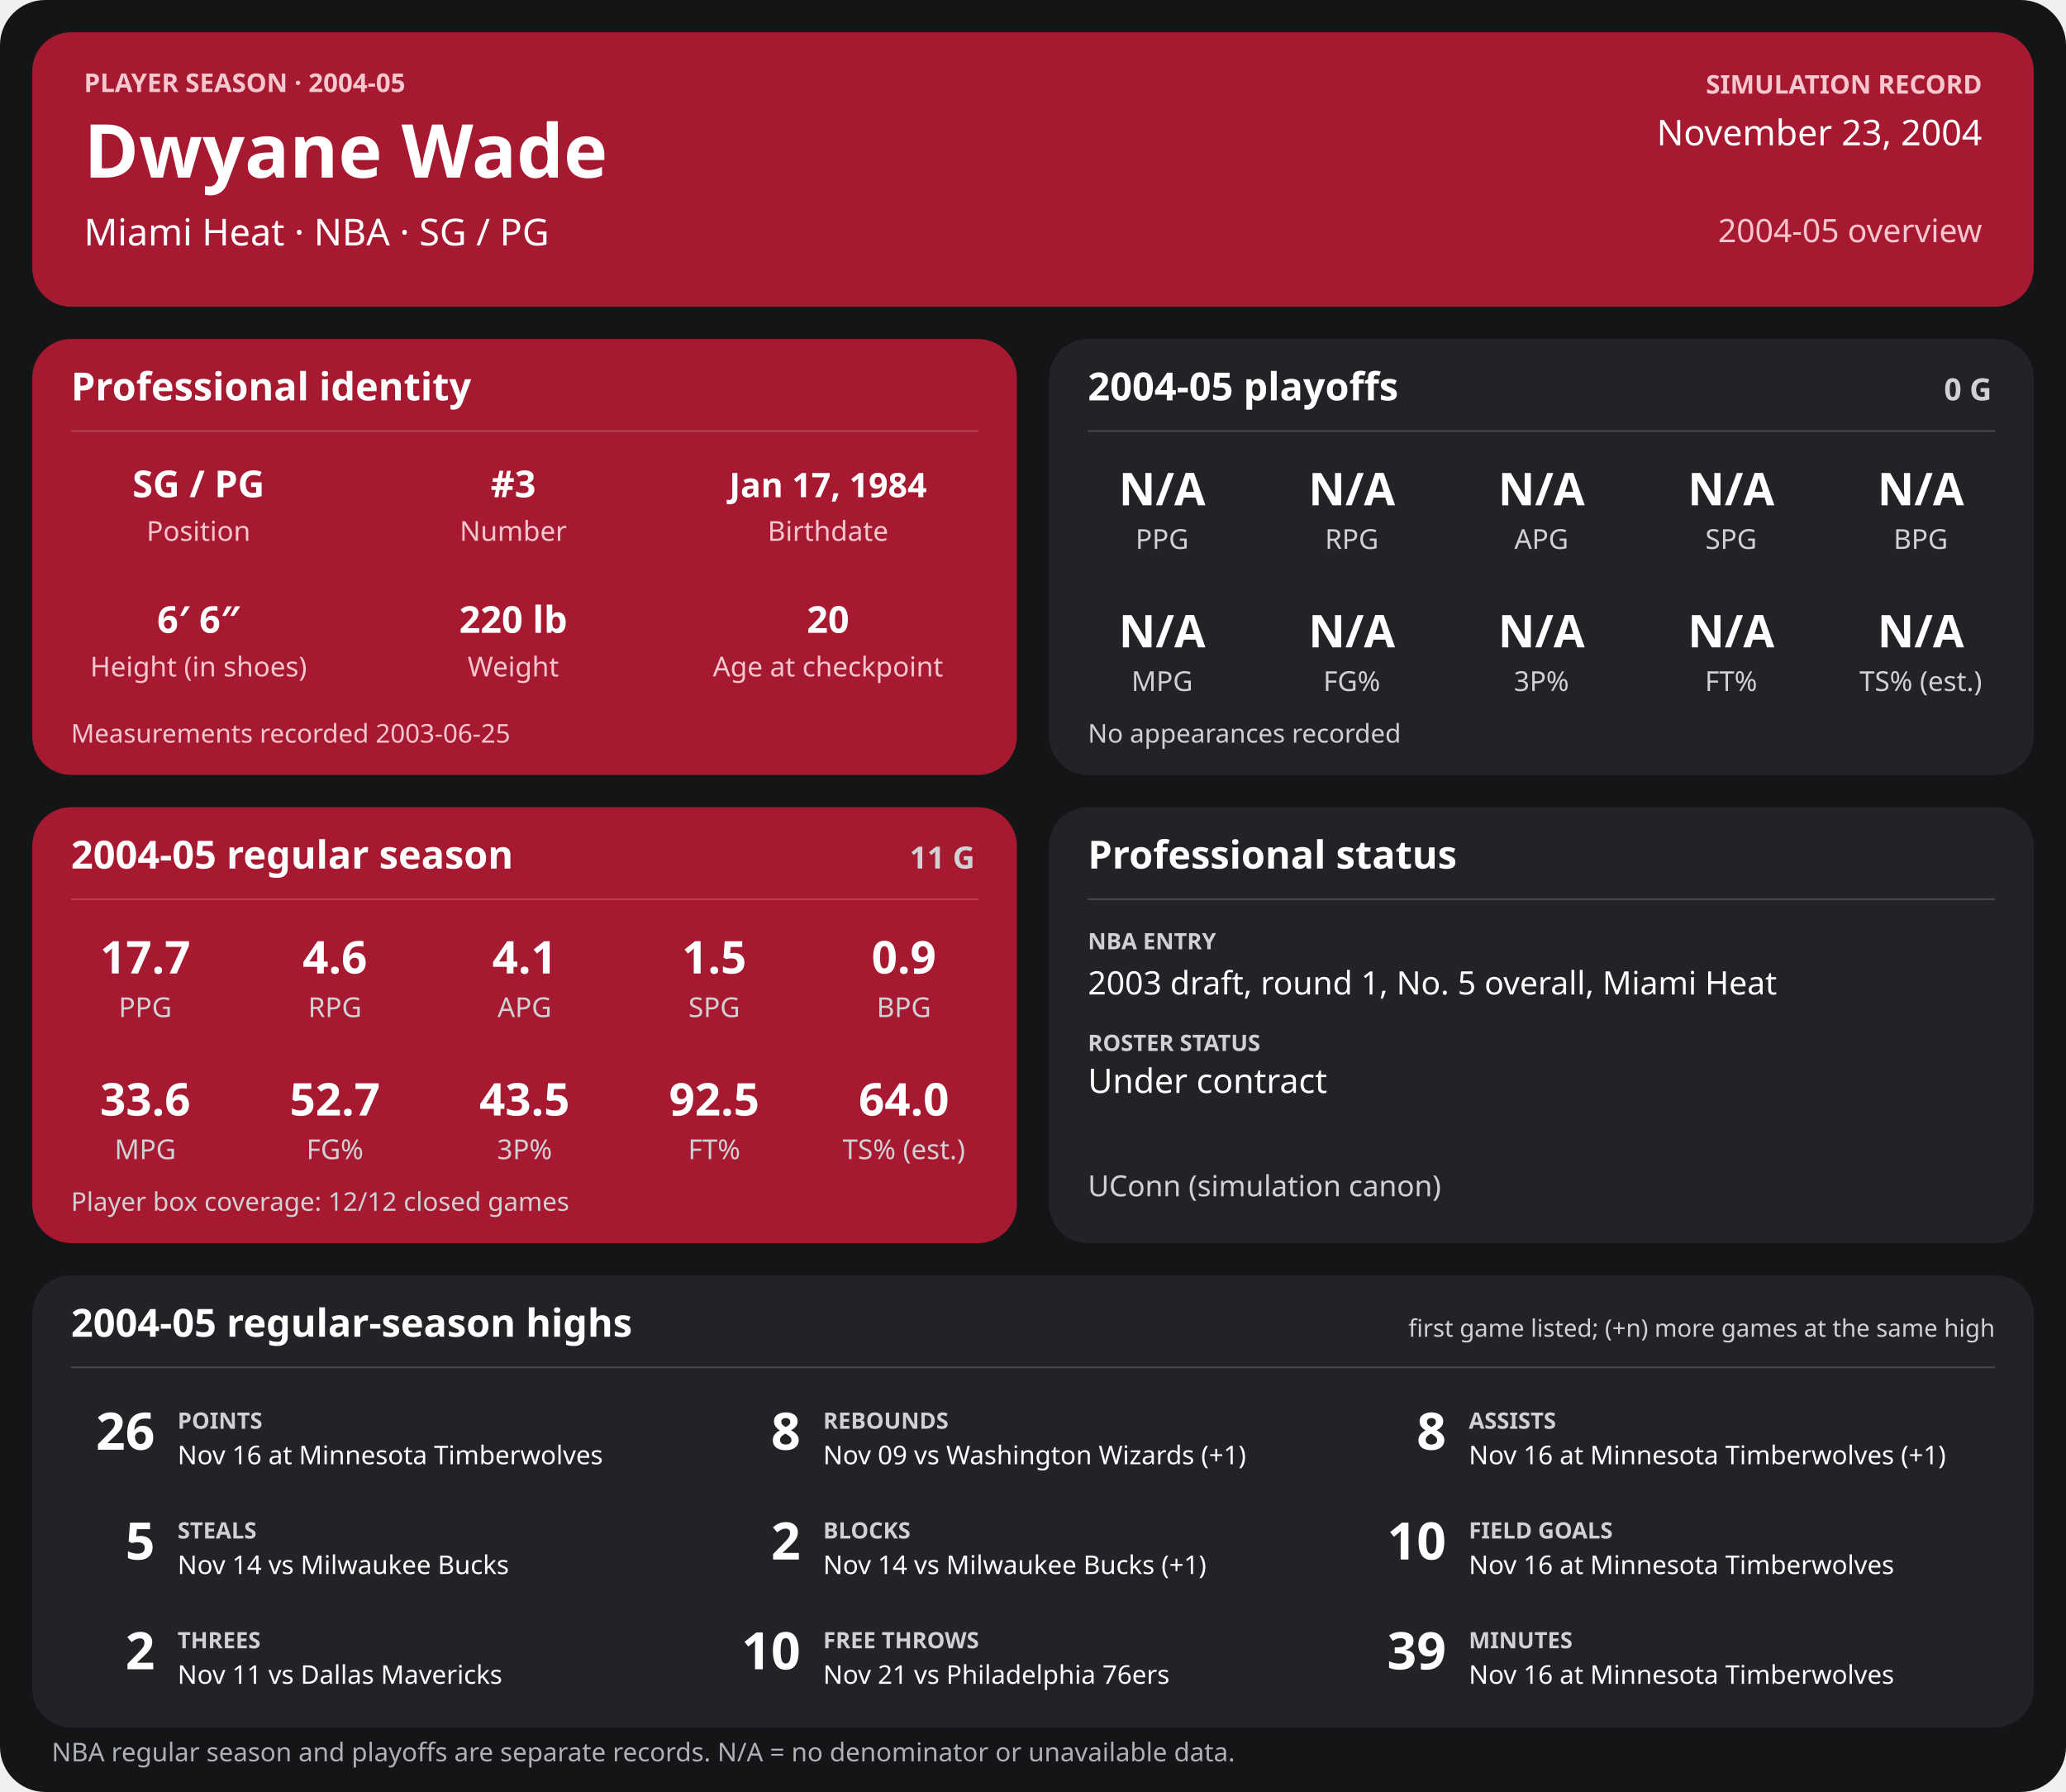
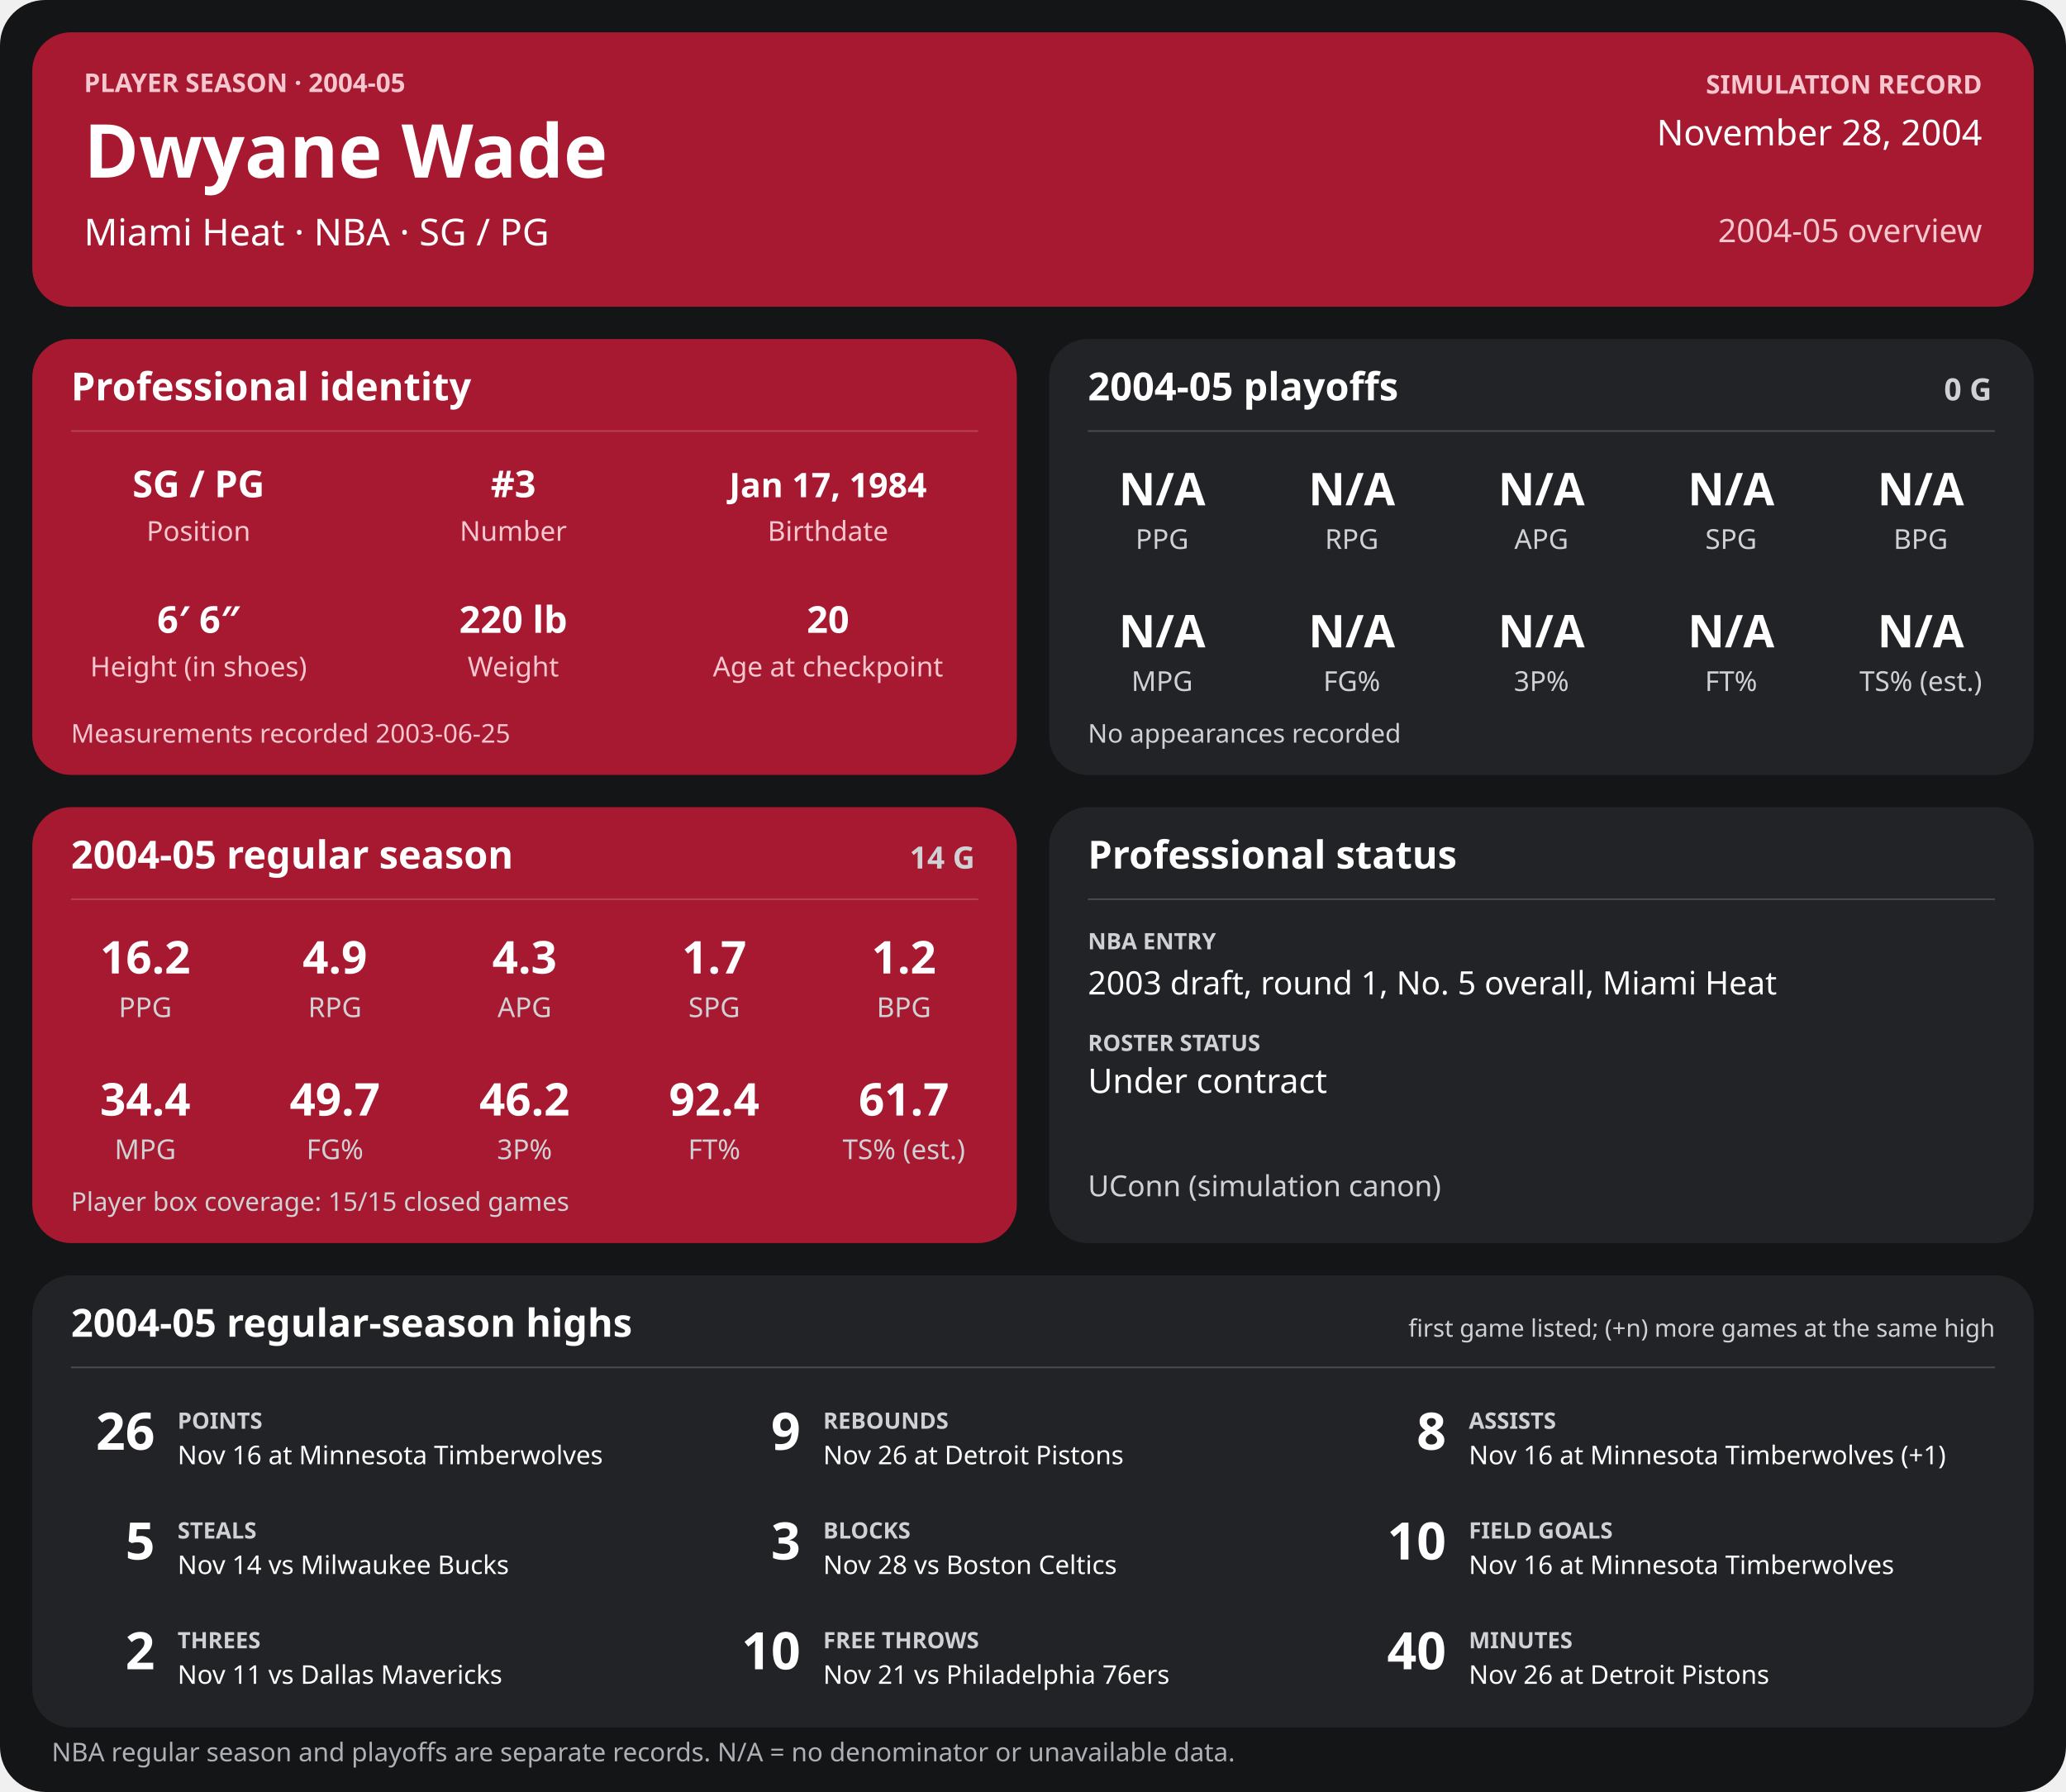
<svg xmlns="http://www.w3.org/2000/svg" width="1280" height="1110" viewBox="0 0 1280 1110" role="img" aria-labelledby="title desc">
  <rect width="1280" height="1110" rx="28" fill="#141517" />
  <g>
    <rect x="20" y="20" width="1240" height="170" rx="24" fill="#a71930" />
    <text x="52" y="57" font-family="sans-serif" fill="#f6c7cf" font-size="16" font-weight="700" text-anchor="start">PLAYER SEASON · 2004-05</text>
    <text x="52" y="110" font-family="sans-serif" fill="#ffffff" font-size="46" font-weight="700" text-anchor="start">Dwyane Wade</text>
    <text x="52" y="152" font-family="sans-serif" fill="#ffffff" font-size="23" font-weight="400" text-anchor="start">Miami Heat  ·  NBA  ·  SG / PG</text>
    <text x="1228" y="58" font-family="sans-serif" fill="#f6c7cf" font-size="16" font-weight="700" text-anchor="end">SIMULATION RECORD</text>
-     <text x="1228" y="90" font-family="sans-serif" fill="#ffffff" font-size="22" font-weight="500" text-anchor="end">November 23, 2004</text>
+     <text x="1228" y="90" font-family="sans-serif" fill="#ffffff" font-size="22" font-weight="500" text-anchor="end">November 28, 2004</text>
    <text x="1228" y="150" font-family="sans-serif" fill="#f6c7cf" font-size="20" font-weight="500" text-anchor="end">2004-05 overview</text>
    <rect x="20" y="210" width="610" height="270" rx="24" fill="#a71930" />
    <text x="44" y="248" font-family="sans-serif" fill="#ffffff" font-size="24" font-weight="700" text-anchor="start">Professional identity</text>
    <line x1="44" y1="267" x2="606" y2="267" stroke="#ffffff" stroke-opacity="0.18" />
    <text x="123" y="308" font-family="sans-serif" fill="#ffffff" font-size="23" font-weight="600" text-anchor="middle">SG / PG</text>
    <text x="123" y="335" font-family="sans-serif" fill="#f6c7cf" font-size="17" font-weight="400" text-anchor="middle">Position</text>
    <text x="318" y="308" font-family="sans-serif" fill="#ffffff" font-size="23" font-weight="600" text-anchor="middle">#3</text>
    <text x="318" y="335" font-family="sans-serif" fill="#f6c7cf" font-size="17" font-weight="400" text-anchor="middle">Number</text>
    <text x="513" y="308" font-family="sans-serif" fill="#ffffff" font-size="21" font-weight="600" text-anchor="middle">Jan 17, 1984</text>
    <text x="513" y="335" font-family="sans-serif" fill="#f6c7cf" font-size="17" font-weight="400" text-anchor="middle">Birthdate</text>
    <text x="123" y="392" font-family="sans-serif" fill="#ffffff" font-size="23" font-weight="600" text-anchor="middle">6′ 6″</text>
    <text x="123" y="419" font-family="sans-serif" fill="#f6c7cf" font-size="17" font-weight="400" text-anchor="middle">Height (in shoes)</text>
    <text x="318" y="392" font-family="sans-serif" fill="#ffffff" font-size="23" font-weight="600" text-anchor="middle">220 lb</text>
    <text x="318" y="419" font-family="sans-serif" fill="#f6c7cf" font-size="17" font-weight="400" text-anchor="middle">Weight</text>
    <text x="513" y="392" font-family="sans-serif" fill="#ffffff" font-size="23" font-weight="600" text-anchor="middle">20</text>
    <text x="513" y="419" font-family="sans-serif" fill="#f6c7cf" font-size="17" font-weight="400" text-anchor="middle">Age at checkpoint</text>
    <text x="44" y="460" font-family="sans-serif" fill="#f6c7cf" font-size="16" font-weight="400" text-anchor="start">Measurements recorded 2003-06-25</text>
    <rect x="650" y="210" width="610" height="270" rx="24" fill="#222326" />
    <text x="674" y="248" font-family="sans-serif" fill="#ffffff" font-size="24" font-weight="700" text-anchor="start">2004-05 playoffs</text>
    <text x="1234" y="248" font-family="sans-serif" fill="#d0d1d4" font-size="19" font-weight="700" text-anchor="end">0 G</text>
    <line x1="674" y1="267" x2="1236" y2="267" stroke="#ffffff" stroke-opacity="0.18" />
    <text x="720.0" y="313" font-family="sans-serif" fill="#ffffff" font-size="28" font-weight="600" text-anchor="middle">N/A</text>
    <text x="720.0" y="340" font-family="sans-serif" fill="#d0d1d4" font-size="17" font-weight="400" text-anchor="middle">PPG</text>
    <text x="837.5" y="313" font-family="sans-serif" fill="#ffffff" font-size="28" font-weight="600" text-anchor="middle">N/A</text>
    <text x="837.5" y="340" font-family="sans-serif" fill="#d0d1d4" font-size="17" font-weight="400" text-anchor="middle">RPG</text>
    <text x="955.0" y="313" font-family="sans-serif" fill="#ffffff" font-size="28" font-weight="600" text-anchor="middle">N/A</text>
    <text x="955.0" y="340" font-family="sans-serif" fill="#d0d1d4" font-size="17" font-weight="400" text-anchor="middle">APG</text>
    <text x="1072.5" y="313" font-family="sans-serif" fill="#ffffff" font-size="28" font-weight="600" text-anchor="middle">N/A</text>
    <text x="1072.5" y="340" font-family="sans-serif" fill="#d0d1d4" font-size="17" font-weight="400" text-anchor="middle">SPG</text>
    <text x="1190.0" y="313" font-family="sans-serif" fill="#ffffff" font-size="28" font-weight="600" text-anchor="middle">N/A</text>
    <text x="1190.0" y="340" font-family="sans-serif" fill="#d0d1d4" font-size="17" font-weight="400" text-anchor="middle">BPG</text>
    <text x="720.0" y="401" font-family="sans-serif" fill="#ffffff" font-size="28" font-weight="600" text-anchor="middle">N/A</text>
    <text x="720.0" y="428" font-family="sans-serif" fill="#d0d1d4" font-size="17" font-weight="400" text-anchor="middle">MPG</text>
    <text x="837.5" y="401" font-family="sans-serif" fill="#ffffff" font-size="28" font-weight="600" text-anchor="middle">N/A</text>
    <text x="837.5" y="428" font-family="sans-serif" fill="#d0d1d4" font-size="17" font-weight="400" text-anchor="middle">FG%</text>
    <text x="955.0" y="401" font-family="sans-serif" fill="#ffffff" font-size="28" font-weight="600" text-anchor="middle">N/A</text>
    <text x="955.0" y="428" font-family="sans-serif" fill="#d0d1d4" font-size="17" font-weight="400" text-anchor="middle">3P%</text>
    <text x="1072.5" y="401" font-family="sans-serif" fill="#ffffff" font-size="28" font-weight="600" text-anchor="middle">N/A</text>
    <text x="1072.5" y="428" font-family="sans-serif" fill="#d0d1d4" font-size="17" font-weight="400" text-anchor="middle">FT%</text>
    <text x="1190.0" y="401" font-family="sans-serif" fill="#ffffff" font-size="28" font-weight="600" text-anchor="middle">N/A</text>
    <text x="1190.0" y="428" font-family="sans-serif" fill="#d0d1d4" font-size="17" font-weight="400" text-anchor="middle">TS% (est.)</text>
    <text x="674" y="460" font-family="sans-serif" fill="#d0d1d4" font-size="16" font-weight="400" text-anchor="start">No appearances recorded</text>
    <rect x="20" y="500" width="610" height="270" rx="24" fill="#a71930" />
    <text x="44" y="538" font-family="sans-serif" fill="#ffffff" font-size="24" font-weight="700" text-anchor="start">2004-05 regular season</text>
-     <text x="604" y="538" font-family="sans-serif" fill="#d0d1d4" font-size="19" font-weight="700" text-anchor="end">11 G</text>
+     <text x="604" y="538" font-family="sans-serif" fill="#d0d1d4" font-size="19" font-weight="700" text-anchor="end">14 G</text>
    <line x1="44" y1="557" x2="606" y2="557" stroke="#ffffff" stroke-opacity="0.18" />
-     <text x="90.0" y="603" font-family="sans-serif" fill="#ffffff" font-size="28" font-weight="600" text-anchor="middle">17.7</text>
+     <text x="90.0" y="603" font-family="sans-serif" fill="#ffffff" font-size="28" font-weight="600" text-anchor="middle">16.2</text>
    <text x="90.0" y="630" font-family="sans-serif" fill="#d0d1d4" font-size="17" font-weight="400" text-anchor="middle">PPG</text>
-     <text x="207.5" y="603" font-family="sans-serif" fill="#ffffff" font-size="28" font-weight="600" text-anchor="middle">4.6</text>
+     <text x="207.5" y="603" font-family="sans-serif" fill="#ffffff" font-size="28" font-weight="600" text-anchor="middle">4.9</text>
    <text x="207.5" y="630" font-family="sans-serif" fill="#d0d1d4" font-size="17" font-weight="400" text-anchor="middle">RPG</text>
-     <text x="325.0" y="603" font-family="sans-serif" fill="#ffffff" font-size="28" font-weight="600" text-anchor="middle">4.1</text>
+     <text x="325.0" y="603" font-family="sans-serif" fill="#ffffff" font-size="28" font-weight="600" text-anchor="middle">4.3</text>
    <text x="325.0" y="630" font-family="sans-serif" fill="#d0d1d4" font-size="17" font-weight="400" text-anchor="middle">APG</text>
-     <text x="442.5" y="603" font-family="sans-serif" fill="#ffffff" font-size="28" font-weight="600" text-anchor="middle">1.5</text>
+     <text x="442.5" y="603" font-family="sans-serif" fill="#ffffff" font-size="28" font-weight="600" text-anchor="middle">1.7</text>
    <text x="442.5" y="630" font-family="sans-serif" fill="#d0d1d4" font-size="17" font-weight="400" text-anchor="middle">SPG</text>
-     <text x="560.0" y="603" font-family="sans-serif" fill="#ffffff" font-size="28" font-weight="600" text-anchor="middle">0.9</text>
+     <text x="560.0" y="603" font-family="sans-serif" fill="#ffffff" font-size="28" font-weight="600" text-anchor="middle">1.2</text>
    <text x="560.0" y="630" font-family="sans-serif" fill="#d0d1d4" font-size="17" font-weight="400" text-anchor="middle">BPG</text>
-     <text x="90.0" y="691" font-family="sans-serif" fill="#ffffff" font-size="28" font-weight="600" text-anchor="middle">33.6</text>
+     <text x="90.0" y="691" font-family="sans-serif" fill="#ffffff" font-size="28" font-weight="600" text-anchor="middle">34.4</text>
    <text x="90.0" y="718" font-family="sans-serif" fill="#d0d1d4" font-size="17" font-weight="400" text-anchor="middle">MPG</text>
-     <text x="207.5" y="691" font-family="sans-serif" fill="#ffffff" font-size="28" font-weight="600" text-anchor="middle">52.7</text>
+     <text x="207.5" y="691" font-family="sans-serif" fill="#ffffff" font-size="28" font-weight="600" text-anchor="middle">49.7</text>
    <text x="207.5" y="718" font-family="sans-serif" fill="#d0d1d4" font-size="17" font-weight="400" text-anchor="middle">FG%</text>
-     <text x="325.0" y="691" font-family="sans-serif" fill="#ffffff" font-size="28" font-weight="600" text-anchor="middle">43.5</text>
+     <text x="325.0" y="691" font-family="sans-serif" fill="#ffffff" font-size="28" font-weight="600" text-anchor="middle">46.2</text>
    <text x="325.0" y="718" font-family="sans-serif" fill="#d0d1d4" font-size="17" font-weight="400" text-anchor="middle">3P%</text>
-     <text x="442.5" y="691" font-family="sans-serif" fill="#ffffff" font-size="28" font-weight="600" text-anchor="middle">92.5</text>
+     <text x="442.5" y="691" font-family="sans-serif" fill="#ffffff" font-size="28" font-weight="600" text-anchor="middle">92.4</text>
    <text x="442.5" y="718" font-family="sans-serif" fill="#d0d1d4" font-size="17" font-weight="400" text-anchor="middle">FT%</text>
-     <text x="560.0" y="691" font-family="sans-serif" fill="#ffffff" font-size="28" font-weight="600" text-anchor="middle">64.0</text>
+     <text x="560.0" y="691" font-family="sans-serif" fill="#ffffff" font-size="28" font-weight="600" text-anchor="middle">61.7</text>
    <text x="560.0" y="718" font-family="sans-serif" fill="#d0d1d4" font-size="17" font-weight="400" text-anchor="middle">TS% (est.)</text>
-     <text x="44" y="750" font-family="sans-serif" fill="#d0d1d4" font-size="16" font-weight="400" text-anchor="start">Player box coverage: 12/12 closed games</text>
+     <text x="44" y="750" font-family="sans-serif" fill="#d0d1d4" font-size="16" font-weight="400" text-anchor="start">Player box coverage: 15/15 closed games</text>
    <rect x="650" y="500" width="610" height="270" rx="24" fill="#222326" />
    <text x="674" y="538" font-family="sans-serif" fill="#ffffff" font-size="24" font-weight="700" text-anchor="start">Professional status</text>
    <line x1="674" y1="557" x2="1236" y2="557" stroke="#ffffff" stroke-opacity="0.18" />
    <text x="674" y="588" font-family="sans-serif" fill="#d0d1d4" font-size="14" font-weight="700" text-anchor="start">NBA ENTRY</text>
    <text x="674" y="616" font-family="sans-serif" fill="#ffffff" font-size="20" font-weight="500" text-anchor="start">2003 draft, round 1, No. 5 overall, Miami Heat</text>
    <text x="674" y="651" font-family="sans-serif" fill="#d0d1d4" font-size="14" font-weight="700" text-anchor="start">ROSTER STATUS</text>
    <text x="674" y="677" font-family="sans-serif" fill="#ffffff" font-size="21" font-weight="500" text-anchor="start">Under contract</text>
    <text x="674" y="741" font-family="sans-serif" fill="#d0d1d4" font-size="18" font-weight="400" text-anchor="start">UConn (simulation canon)</text>
    <rect x="20" y="790" width="1240" height="280" rx="24" fill="#222326" />
    <text x="44" y="828" font-family="sans-serif" fill="#ffffff" font-size="24" font-weight="700" text-anchor="start">2004-05 regular-season highs</text>
    <text x="1236" y="828" font-family="sans-serif" fill="#d0d1d4" font-size="15" font-weight="400" text-anchor="end">first game listed; (+n) more games at the same high</text>
    <line x1="44" y1="847" x2="1236" y2="847" stroke="#ffffff" stroke-opacity="0.18" />
    <text x="96" y="898" font-family="sans-serif" fill="#ffffff" font-size="32" font-weight="700" text-anchor="end">26</text>
    <text x="110" y="885" font-family="sans-serif" fill="#d0d1d4" font-size="14" font-weight="700" text-anchor="start">POINTS</text>
    <text x="110" y="907" font-family="sans-serif" fill="#ffffff" font-size="16" font-weight="400" text-anchor="start">Nov 16 at Minnesota Timberwolves</text>
-     <text x="496" y="898" font-family="sans-serif" fill="#ffffff" font-size="32" font-weight="700" text-anchor="end">8</text>
+     <text x="496" y="898" font-family="sans-serif" fill="#ffffff" font-size="32" font-weight="700" text-anchor="end">9</text>
    <text x="510" y="885" font-family="sans-serif" fill="#d0d1d4" font-size="14" font-weight="700" text-anchor="start">REBOUNDS</text>
-     <text x="510" y="907" font-family="sans-serif" fill="#ffffff" font-size="16" font-weight="400" text-anchor="start">Nov 09 vs Washington Wizards (+1)</text>
+     <text x="510" y="907" font-family="sans-serif" fill="#ffffff" font-size="16" font-weight="400" text-anchor="start">Nov 26 at Detroit Pistons</text>
    <text x="896" y="898" font-family="sans-serif" fill="#ffffff" font-size="32" font-weight="700" text-anchor="end">8</text>
    <text x="910" y="885" font-family="sans-serif" fill="#d0d1d4" font-size="14" font-weight="700" text-anchor="start">ASSISTS</text>
    <text x="910" y="907" font-family="sans-serif" fill="#ffffff" font-size="16" font-weight="400" text-anchor="start">Nov 16 at Minnesota Timberwolves (+1)</text>
    <text x="96" y="966" font-family="sans-serif" fill="#ffffff" font-size="32" font-weight="700" text-anchor="end">5</text>
    <text x="110" y="953" font-family="sans-serif" fill="#d0d1d4" font-size="14" font-weight="700" text-anchor="start">STEALS</text>
    <text x="110" y="975" font-family="sans-serif" fill="#ffffff" font-size="16" font-weight="400" text-anchor="start">Nov 14 vs Milwaukee Bucks</text>
-     <text x="496" y="966" font-family="sans-serif" fill="#ffffff" font-size="32" font-weight="700" text-anchor="end">2</text>
+     <text x="496" y="966" font-family="sans-serif" fill="#ffffff" font-size="32" font-weight="700" text-anchor="end">3</text>
    <text x="510" y="953" font-family="sans-serif" fill="#d0d1d4" font-size="14" font-weight="700" text-anchor="start">BLOCKS</text>
-     <text x="510" y="975" font-family="sans-serif" fill="#ffffff" font-size="16" font-weight="400" text-anchor="start">Nov 14 vs Milwaukee Bucks (+1)</text>
+     <text x="510" y="975" font-family="sans-serif" fill="#ffffff" font-size="16" font-weight="400" text-anchor="start">Nov 28 vs Boston Celtics</text>
    <text x="896" y="966" font-family="sans-serif" fill="#ffffff" font-size="32" font-weight="700" text-anchor="end">10</text>
    <text x="910" y="953" font-family="sans-serif" fill="#d0d1d4" font-size="14" font-weight="700" text-anchor="start">FIELD GOALS</text>
    <text x="910" y="975" font-family="sans-serif" fill="#ffffff" font-size="16" font-weight="400" text-anchor="start">Nov 16 at Minnesota Timberwolves</text>
    <text x="96" y="1034" font-family="sans-serif" fill="#ffffff" font-size="32" font-weight="700" text-anchor="end">2</text>
    <text x="110" y="1021" font-family="sans-serif" fill="#d0d1d4" font-size="14" font-weight="700" text-anchor="start">THREES</text>
    <text x="110" y="1043" font-family="sans-serif" fill="#ffffff" font-size="16" font-weight="400" text-anchor="start">Nov 11 vs Dallas Mavericks</text>
    <text x="496" y="1034" font-family="sans-serif" fill="#ffffff" font-size="32" font-weight="700" text-anchor="end">10</text>
    <text x="510" y="1021" font-family="sans-serif" fill="#d0d1d4" font-size="14" font-weight="700" text-anchor="start">FREE THROWS</text>
    <text x="510" y="1043" font-family="sans-serif" fill="#ffffff" font-size="16" font-weight="400" text-anchor="start">Nov 21 vs Philadelphia 76ers</text>
-     <text x="896" y="1034" font-family="sans-serif" fill="#ffffff" font-size="32" font-weight="700" text-anchor="end">39</text>
+     <text x="896" y="1034" font-family="sans-serif" fill="#ffffff" font-size="32" font-weight="700" text-anchor="end">40</text>
    <text x="910" y="1021" font-family="sans-serif" fill="#d0d1d4" font-size="14" font-weight="700" text-anchor="start">MINUTES</text>
-     <text x="910" y="1043" font-family="sans-serif" fill="#ffffff" font-size="16" font-weight="400" text-anchor="start">Nov 16 at Minnesota Timberwolves</text>
+     <text x="910" y="1043" font-family="sans-serif" fill="#ffffff" font-size="16" font-weight="400" text-anchor="start">Nov 26 at Detroit Pistons</text>
    <text x="32" y="1091" font-family="sans-serif" fill="#aeb0b5" font-size="16" font-weight="400" text-anchor="start">NBA regular season and playoffs are separate records. N/A = no denominator or unavailable data.</text>
  </g>
</svg>
